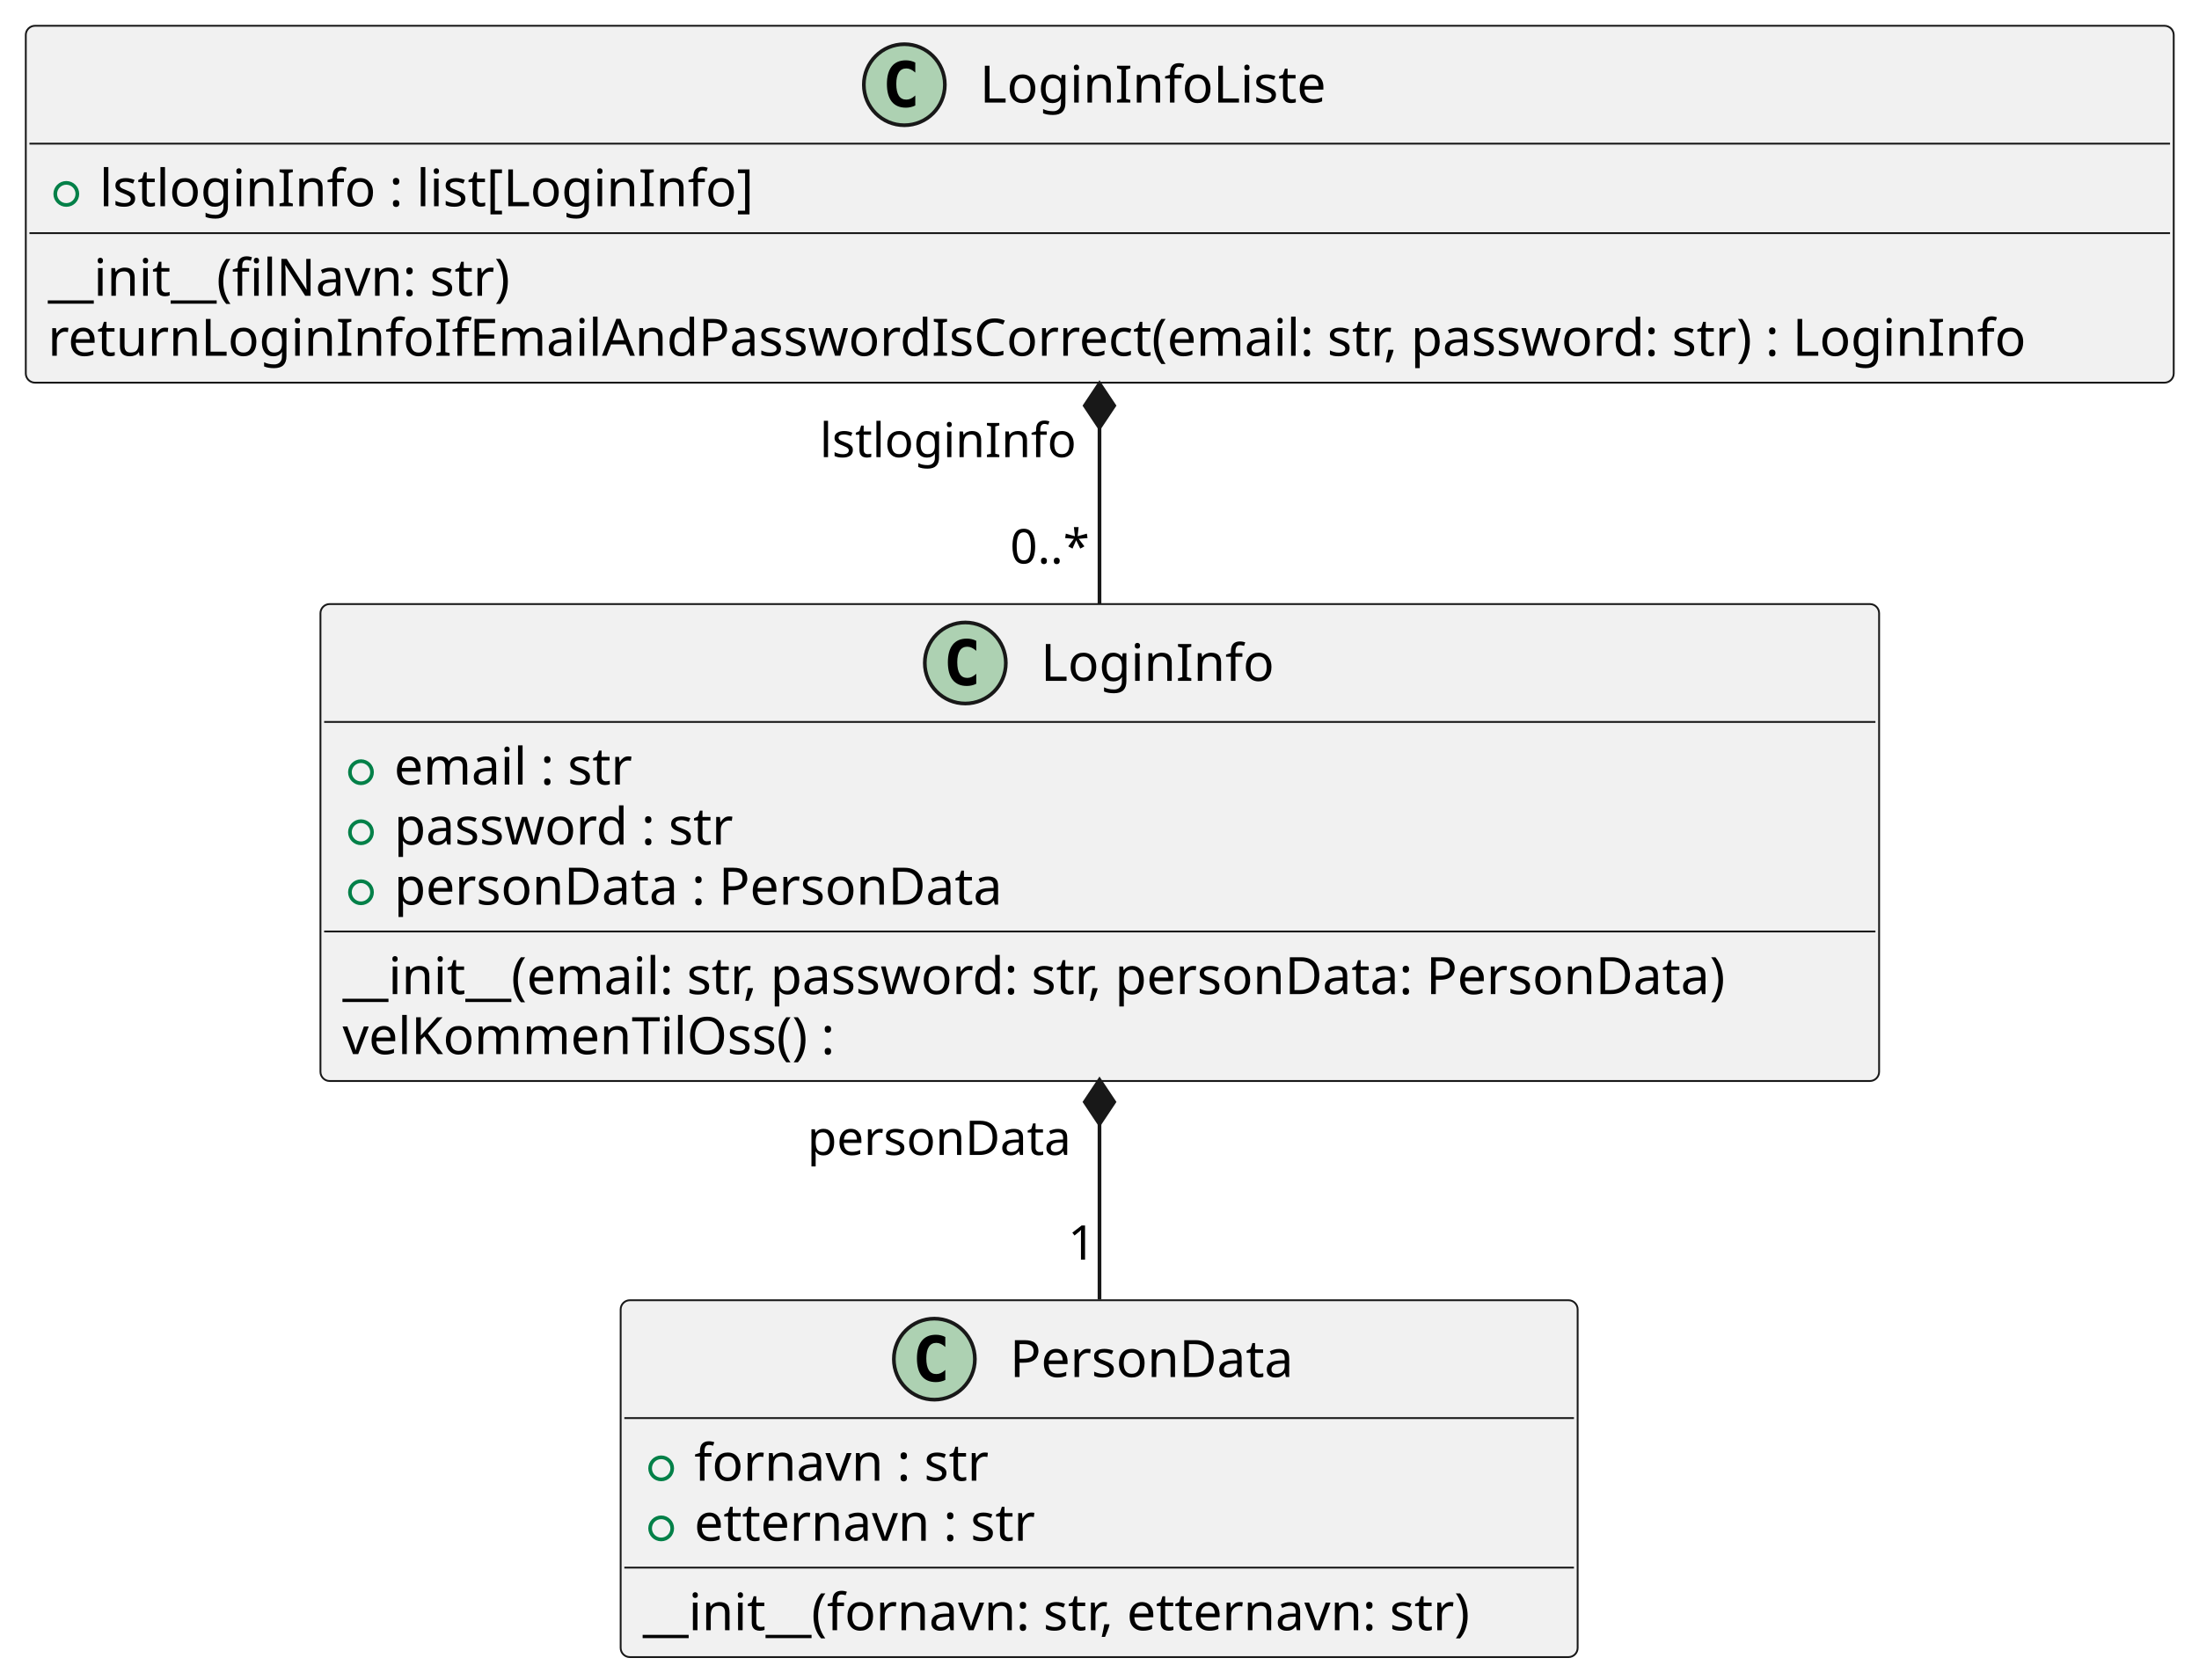
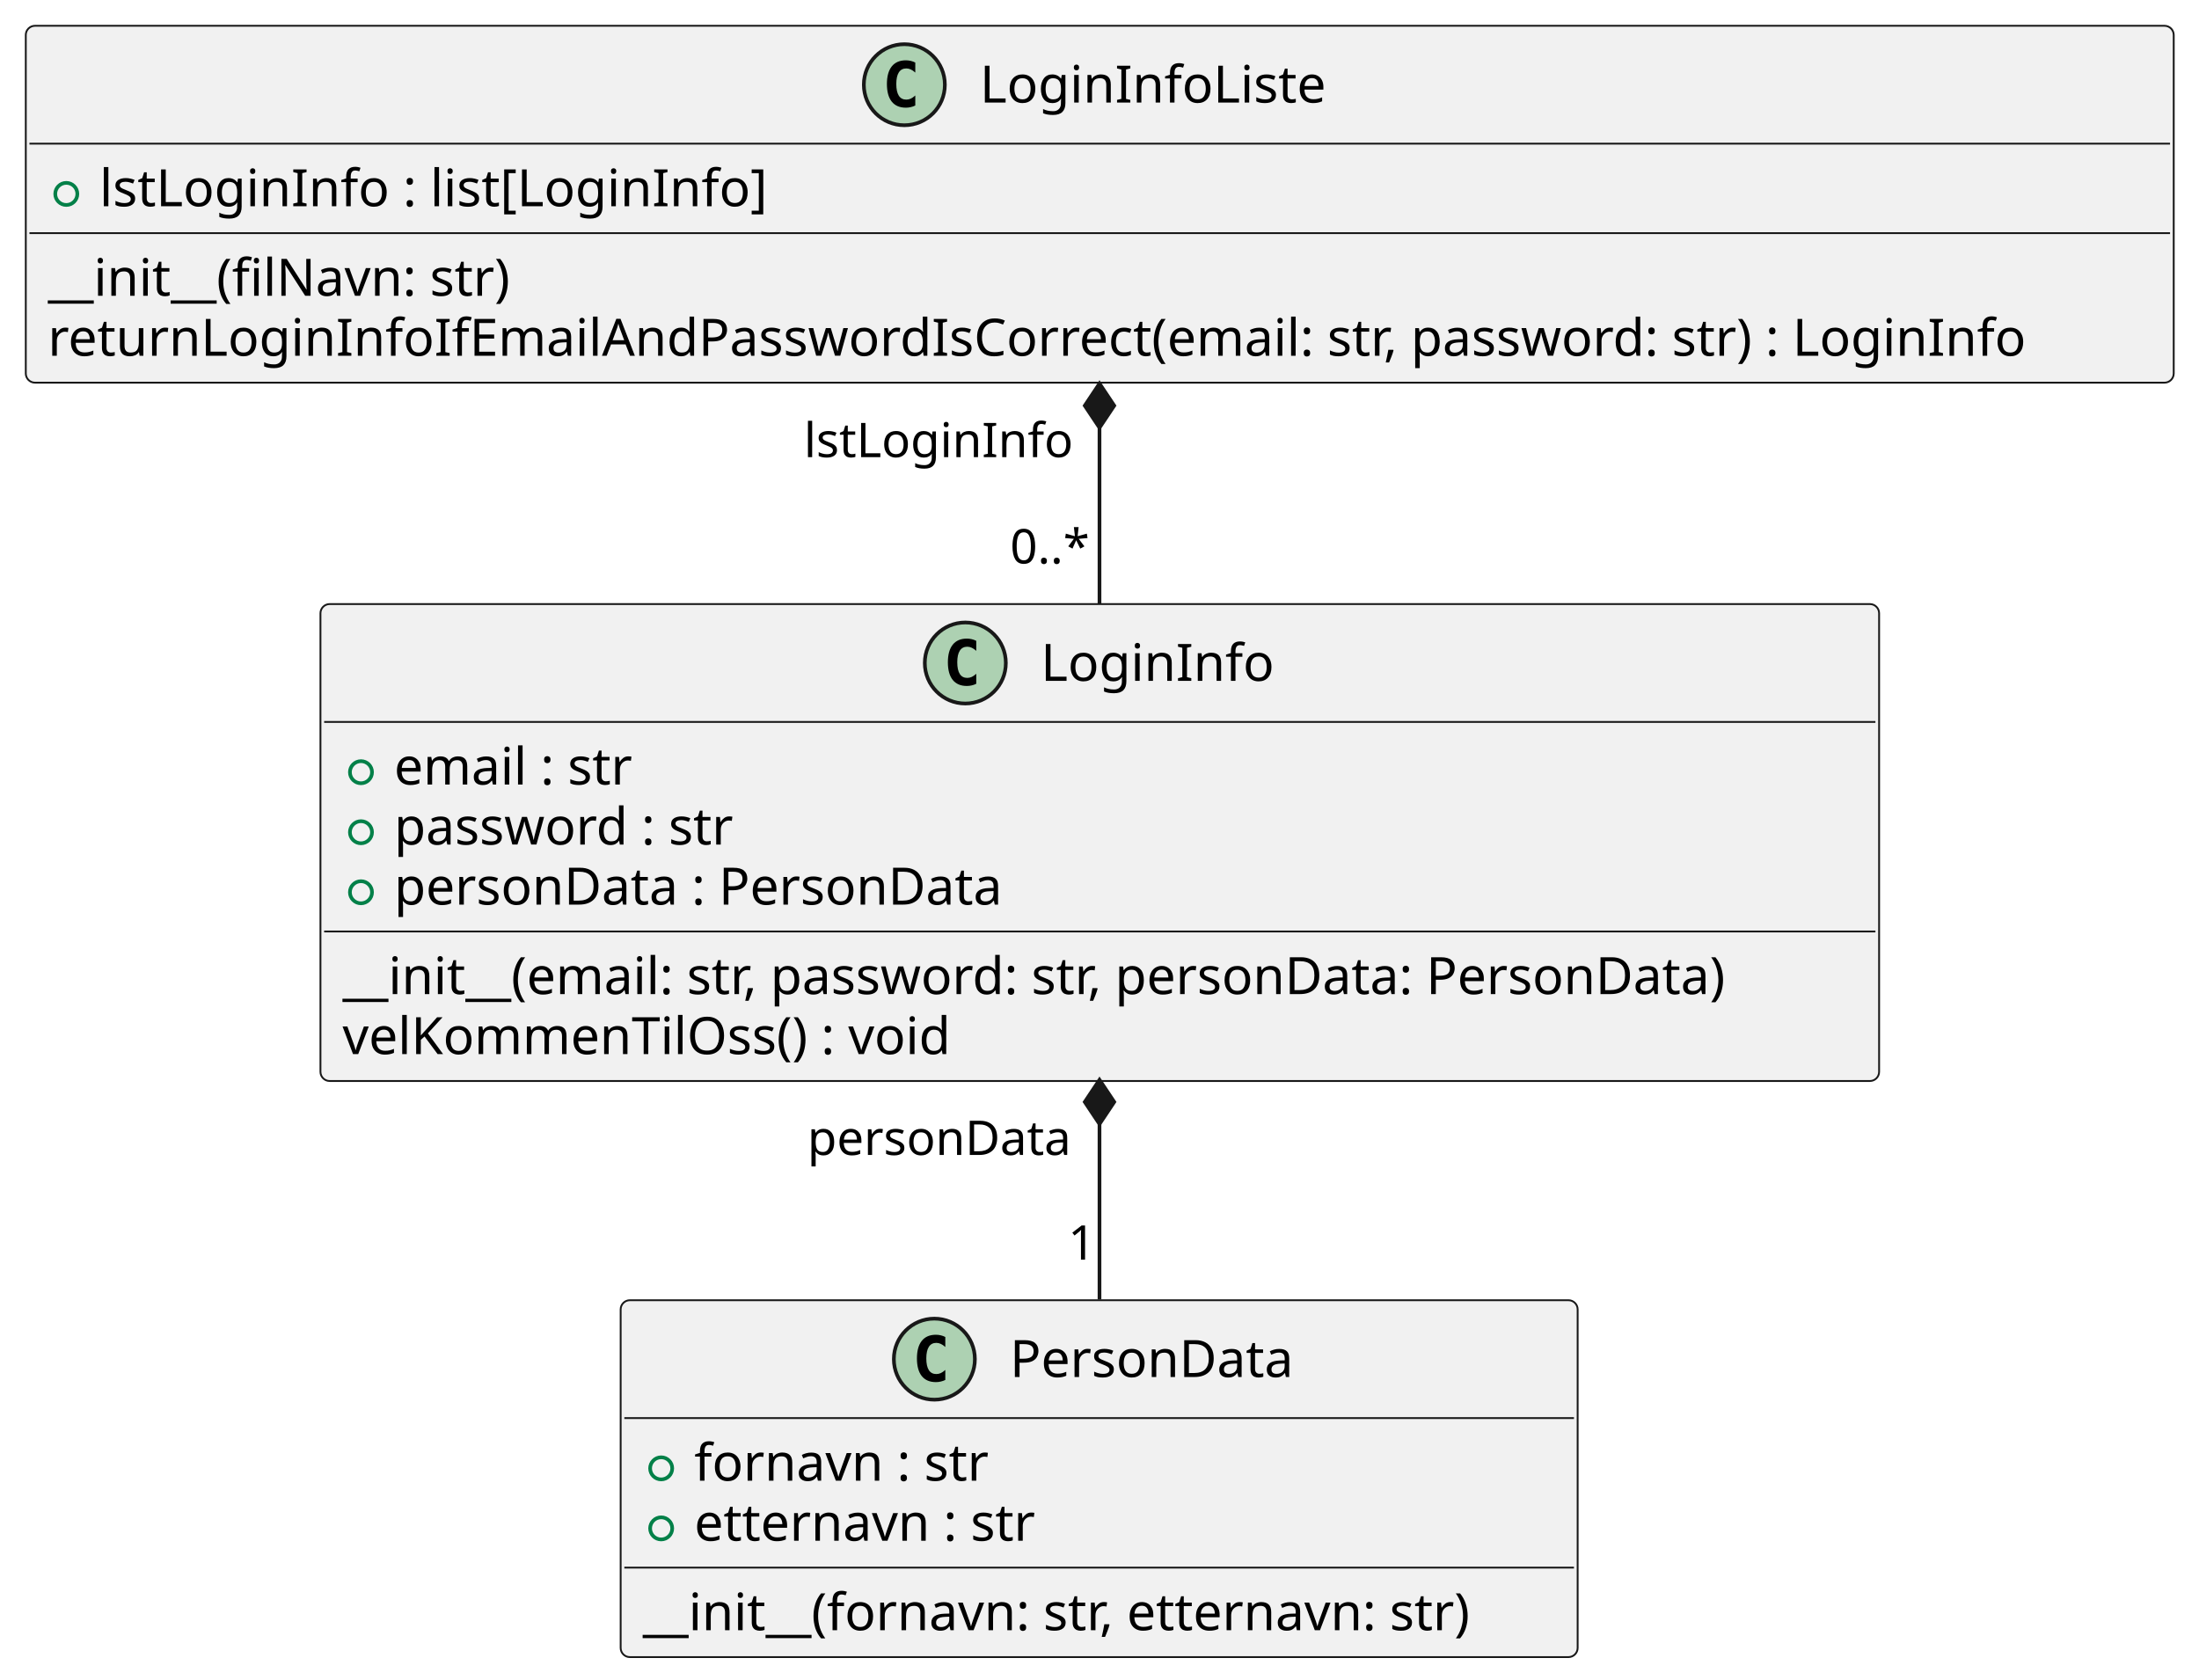
<svg xmlns="http://www.w3.org/2000/svg" contentStyleType="text/css" height="456px" preserveAspectRatio="none" style="width:597px;height:456px;background:#FFFFFF;" version="1.1" viewBox="0 0 597 456" width="597px" zoomAndPan="magnify">
  <defs />
  <g>
    <g id="elem_userLogin.PersonData">
      <rect codeLine="3" fill="#F1F1F1" height="96.891" id="userLogin.PersonData" rx="2.5" ry="2.5" style="stroke:#181818;stroke-width:0.5;" width="259.81" x="168.5" y="353" />
      <ellipse cx="253.669" cy="369" fill="#ADD1B2" rx="11" ry="11" style="stroke:#181818;stroke-width:1.0;" />
      <path d="M256.638,374.641 Q256.06,374.938 255.419,375.078 Q254.778,375.234 254.075,375.234 Q251.575,375.234 250.247,373.594 Q248.935,371.938 248.935,368.812 Q248.935,365.688 250.247,364.031 Q251.575,362.375 254.075,362.375 Q254.778,362.375 255.419,362.531 Q256.075,362.688 256.638,362.984 L256.638,365.703 Q256.013,365.125 255.419,364.859 Q254.825,364.578 254.2,364.578 Q252.856,364.578 252.169,365.656 Q251.481,366.719 251.481,368.812 Q251.481,370.906 252.169,371.984 Q252.856,373.047 254.2,373.047 Q254.825,373.047 255.419,372.781 Q256.013,372.5 256.638,371.922 L256.638,374.641 Z " fill="#000000" />
      <text fill="#000000" font-family="sans-serif" font-size="14" lengthAdjust="spacing" textLength="80.972" x="274.169" y="373.847">PersonData</text>
      <line style="stroke:#181818;stroke-width:0.5;" x1="169.5" x2="427.31" y1="385" y2="385" />
      <ellipse cx="179.5" cy="398.648" fill="none" rx="3" ry="3" style="stroke:#038048;stroke-width:1.0;" />
      <text fill="#000000" font-family="sans-serif" font-size="14" lengthAdjust="spacing" textLength="86.017" x="188.5" y="401.995">fornavn : str</text>
      <ellipse cx="179.5" cy="414.945" fill="none" rx="3" ry="3" style="stroke:#038048;stroke-width:1.0;" />
      <text fill="#000000" font-family="sans-serif" font-size="14" lengthAdjust="spacing" textLength="100.728" x="188.5" y="418.292">etternavn : str</text>
      <line style="stroke:#181818;stroke-width:0.5;" x1="169.5" x2="427.31" y1="425.594" y2="425.594" />
      <text fill="#000000" font-family="sans-serif" font-size="14" lengthAdjust="spacing" textLength="247.81" x="174.5" y="442.589">__init__(fornavn: str, etternavn: str)</text>
    </g>
    <g id="elem_userLogin.LoginInfo">
      <rect codeLine="9" fill="#F1F1F1" height="129.484" id="userLogin.LoginInfo" rx="2.5" ry="2.5" style="stroke:#181818;stroke-width:0.5;" width="423.154" x="87" y="164" />
      <ellipse cx="262.072" cy="180" fill="#ADD1B2" rx="11" ry="11" style="stroke:#181818;stroke-width:1.0;" />
      <path d="M265.041,185.641 Q264.462,185.938 263.822,186.078 Q263.181,186.234 262.478,186.234 Q259.978,186.234 258.65,184.594 Q257.337,182.938 257.337,179.812 Q257.337,176.688 258.65,175.031 Q259.978,173.375 262.478,173.375 Q263.181,173.375 263.822,173.531 Q264.478,173.688 265.041,173.984 L265.041,176.703 Q264.416,176.125 263.822,175.859 Q263.228,175.578 262.603,175.578 Q261.259,175.578 260.572,176.656 Q259.884,177.719 259.884,179.812 Q259.884,181.906 260.572,182.984 Q261.259,184.047 262.603,184.047 Q263.228,184.047 263.822,183.781 Q264.416,183.5 265.041,182.922 L265.041,185.641 Z " fill="#000000" />
      <text fill="#000000" font-family="sans-serif" font-size="14" lengthAdjust="spacing" textLength="64.511" x="282.572" y="184.847">LoginInfo</text>
      <line style="stroke:#181818;stroke-width:0.5;" x1="88" x2="509.154" y1="196" y2="196" />
      <ellipse cx="98" cy="209.648" fill="none" rx="3" ry="3" style="stroke:#038048;stroke-width:1.0;" />
      <text fill="#000000" font-family="sans-serif" font-size="14" lengthAdjust="spacing" textLength="70.766" x="107" y="212.995">email : str</text>
      <ellipse cx="98" cy="225.945" fill="none" rx="3" ry="3" style="stroke:#038048;stroke-width:1.0;" />
      <text fill="#000000" font-family="sans-serif" font-size="14" lengthAdjust="spacing" textLength="98.868" x="107" y="229.292">password : str</text>
      <ellipse cx="98" cy="242.242" fill="none" rx="3" ry="3" style="stroke:#038048;stroke-width:1.0;" />
      <text fill="#000000" font-family="sans-serif" font-size="14" lengthAdjust="spacing" textLength="176.005" x="107" y="245.589">personData : PersonData</text>
      <line style="stroke:#181818;stroke-width:0.5;" x1="88" x2="509.154" y1="252.891" y2="252.891" />
      <text fill="#000000" font-family="sans-serif" font-size="14" lengthAdjust="spacing" textLength="411.154" x="93" y="269.886">__init__(email: str, password: str, personData: PersonData)</text>
-       <text fill="#000000" font-family="sans-serif" font-size="14" lengthAdjust="spacing" textLength="145.325" x="93" y="286.183">velKommenTilOss() :</text>
+       <text fill="#000000" font-family="sans-serif" font-size="14" lengthAdjust="spacing" textLength="179.402" x="93" y="286.183">velKommenTilOss() : void</text>
    </g>
    <g id="elem_userLogin.LoginInfoListe">
      <rect codeLine="17" fill="#F1F1F1" height="96.891" id="userLogin.LoginInfoListe" rx="2.5" ry="2.5" style="stroke:#181818;stroke-width:0.5;" width="583.136" x="7" y="7" />
      <ellipse cx="245.519" cy="23" fill="#ADD1B2" rx="11" ry="11" style="stroke:#181818;stroke-width:1.0;" />
      <path d="M248.488,28.641 Q247.91,28.938 247.269,29.078 Q246.629,29.234 245.926,29.234 Q243.426,29.234 242.098,27.594 Q240.785,25.938 240.785,22.812 Q240.785,19.688 242.098,18.031 Q243.426,16.375 245.926,16.375 Q246.629,16.375 247.269,16.531 Q247.926,16.688 248.488,16.984 L248.488,19.703 Q247.863,19.125 247.269,18.859 Q246.676,18.578 246.051,18.578 Q244.707,18.578 244.019,19.656 Q243.332,20.719 243.332,22.812 Q243.332,24.906 244.019,25.984 Q244.707,27.047 246.051,27.047 Q246.676,27.047 247.269,26.781 Q247.863,26.5 248.488,25.922 L248.488,28.641 Z " fill="#000000" />
      <text fill="#000000" font-family="sans-serif" font-size="14" lengthAdjust="spacing" textLength="97.597" x="266.019" y="27.847">LoginInfoListe</text>
      <line style="stroke:#181818;stroke-width:0.5;" x1="8" x2="589.136" y1="39" y2="39" />
      <ellipse cx="18" cy="52.648" fill="none" rx="3" ry="3" style="stroke:#038048;stroke-width:1.0;" />
-       <text fill="#000000" font-family="sans-serif" font-size="14" lengthAdjust="spacing" textLength="186.888" x="27" y="55.995">lstloginInfo : list[LoginInfo]</text>
+       <text fill="#000000" font-family="sans-serif" font-size="14" lengthAdjust="spacing" textLength="190.798" x="27" y="55.995">lstLoginInfo : list[LoginInfo]</text>
      <line style="stroke:#181818;stroke-width:0.5;" x1="8" x2="589.136" y1="63.297" y2="63.297" />
      <text fill="#000000" font-family="sans-serif" font-size="14" lengthAdjust="spacing" textLength="137.69" x="13" y="80.292">__init__(filNavn: str)</text>
      <text fill="#000000" font-family="sans-serif" font-size="14" lengthAdjust="spacing" textLength="571.136" x="13" y="96.589">returnLoginInfoIfEmailAndPasswordIsCorrect(email: str, password: str) : LoginInfo</text>
    </g>
    <g id="link_userLogin.LoginInfoListe_userLogin.LoginInfo">
      <path codeLine="25" d="M298.5,116.13 C298.5,134.61 298.5,144.05 298.5,163.82 " fill="none" id="userLogin.LoginInfoListe-backto-userLogin.LoginInfo" style="stroke:#181818;stroke-width:1.0;" />
      <polygon fill="#181818" points="298.5,104.13,294.5,110.13,298.5,116.13,302.5,110.13,298.5,104.13" style="stroke:#181818;stroke-width:1.0;" />
-       <text fill="#000000" font-family="sans-serif" font-size="13" lengthAdjust="spacing" textLength="71.754" x="222.551" y="124.107">lstloginInfo</text>
+       <text fill="#000000" font-family="sans-serif" font-size="13" lengthAdjust="spacing" textLength="75.385" x="218.244" y="124.107">lstLoginInfo</text>
      <text fill="#000000" font-family="sans-serif" font-size="13" lengthAdjust="spacing" textLength="23.036" x="274.236" y="152.973">0..*</text>
    </g>
    <g id="link_userLogin.LoginInfo_userLogin.PersonData">
      <path codeLine="26" d="M298.5,305.17 C298.5,324.93 298.5,334.34 298.5,352.81 " fill="none" id="userLogin.LoginInfo-backto-userLogin.PersonData" style="stroke:#181818;stroke-width:1.0;" />
      <polygon fill="#181818" points="298.5,293.17,294.5,299.17,298.5,305.17,302.5,299.17,298.5,293.17" style="stroke:#181818;stroke-width:1.0;" />
      <text fill="#000000" font-family="sans-serif" font-size="13" lengthAdjust="spacing" textLength="75.601" x="219.19" y="313.561">personData</text>
      <text fill="#000000" font-family="sans-serif" font-size="13" lengthAdjust="spacing" textLength="8.271" x="289.97" y="341.992">1</text>
    </g>
  </g>
</svg>
